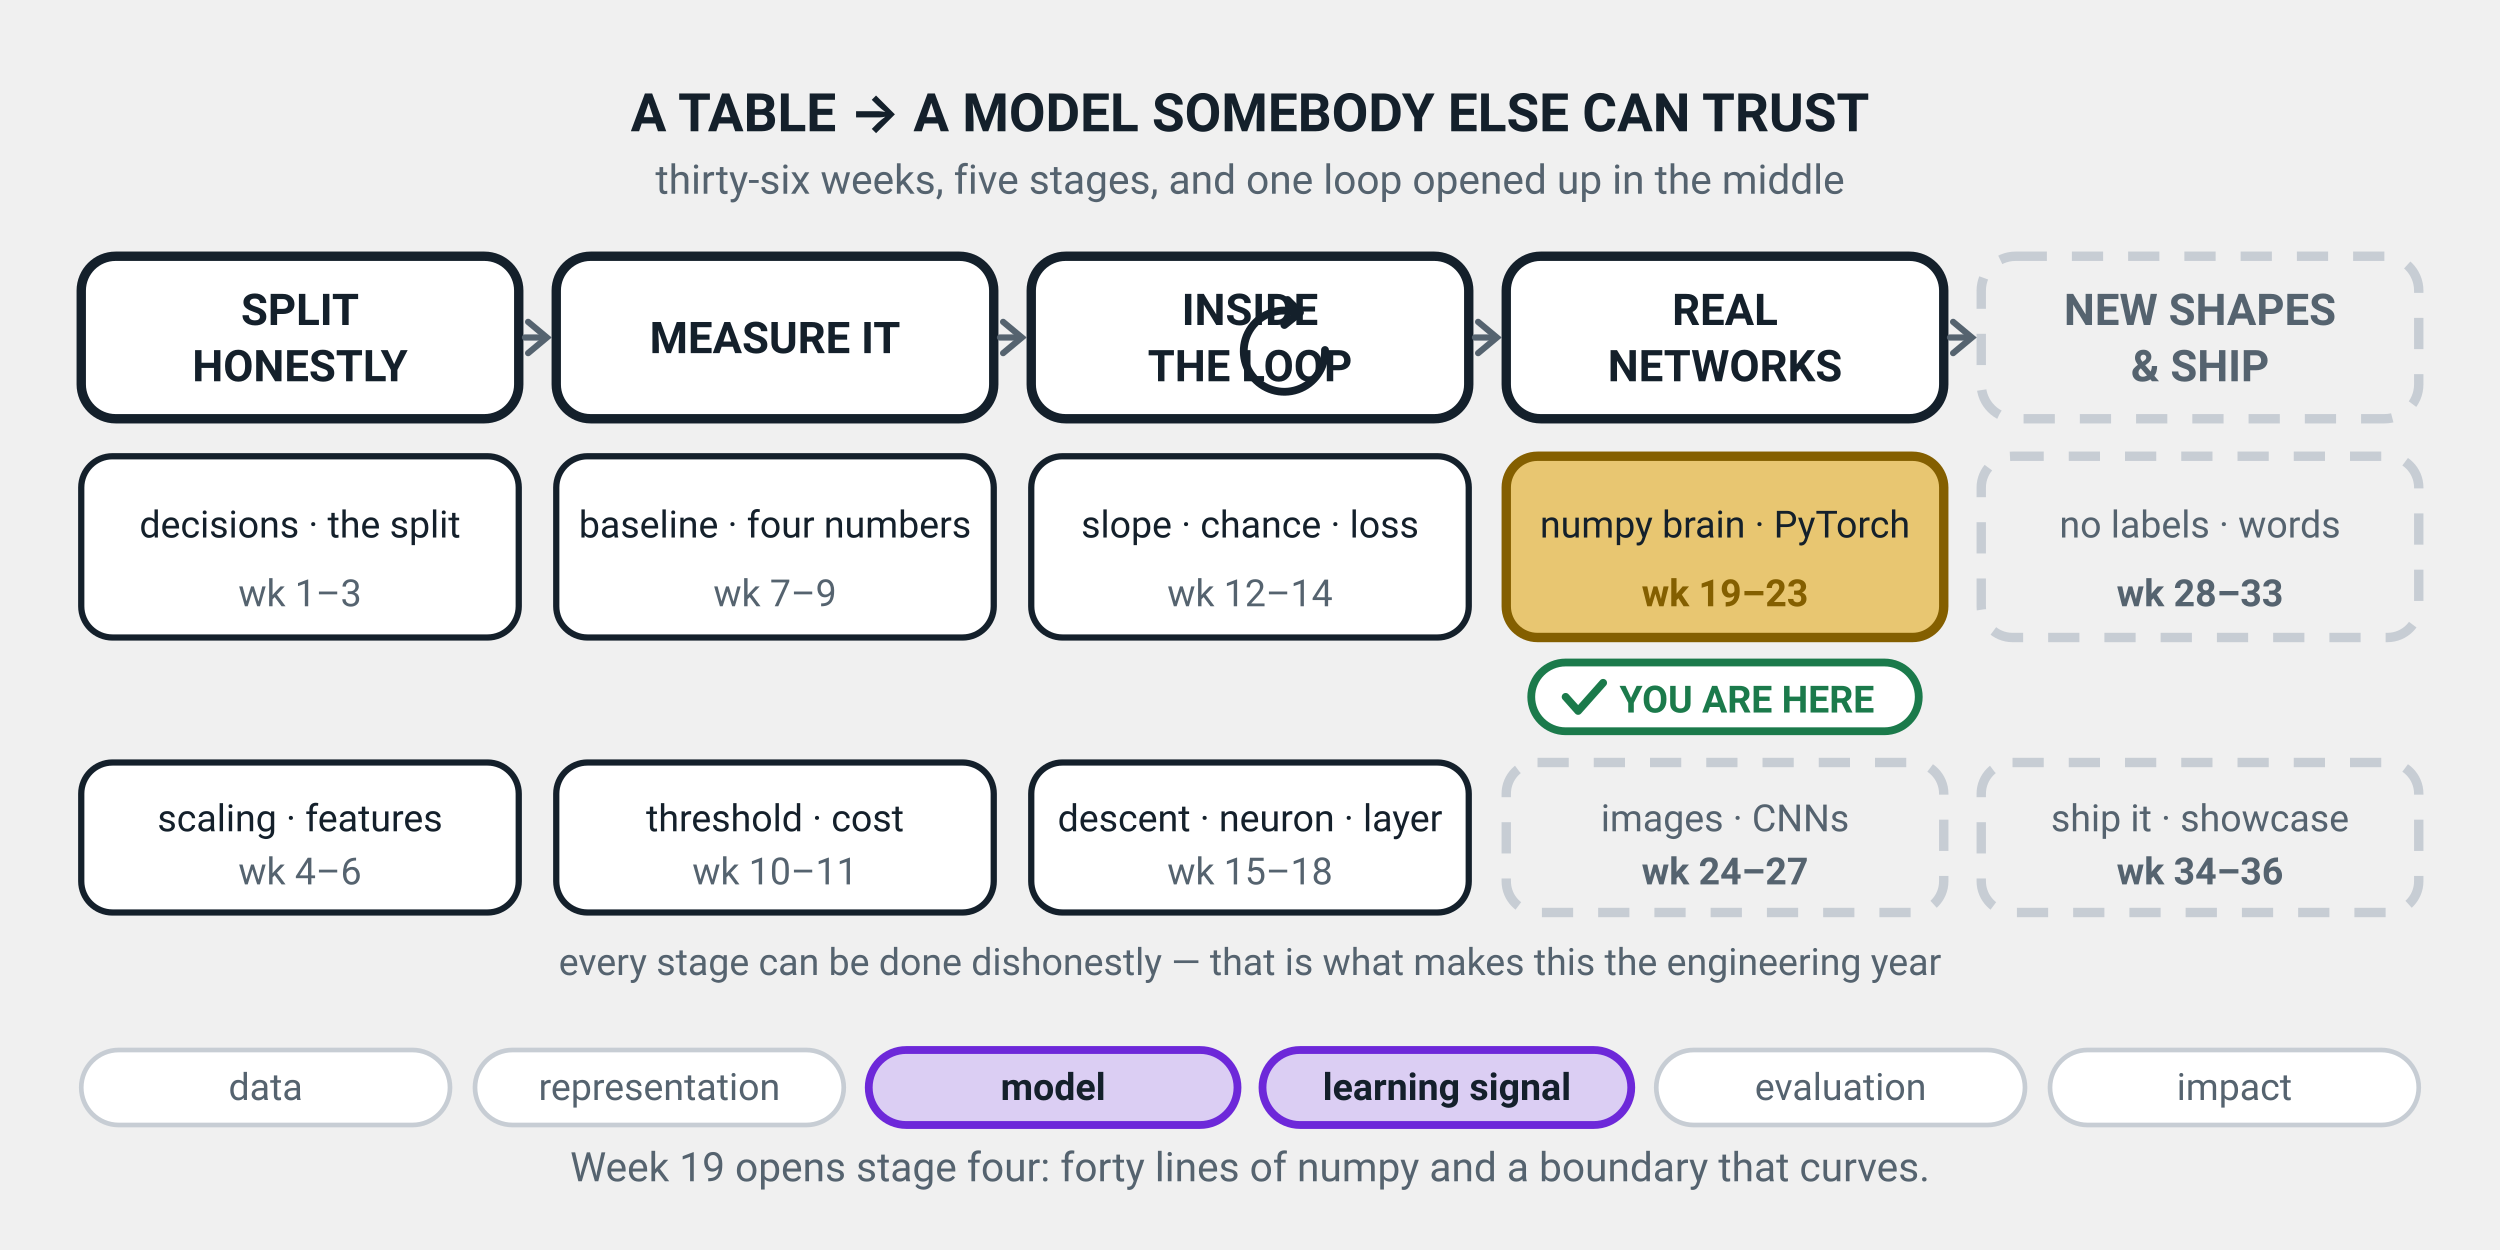
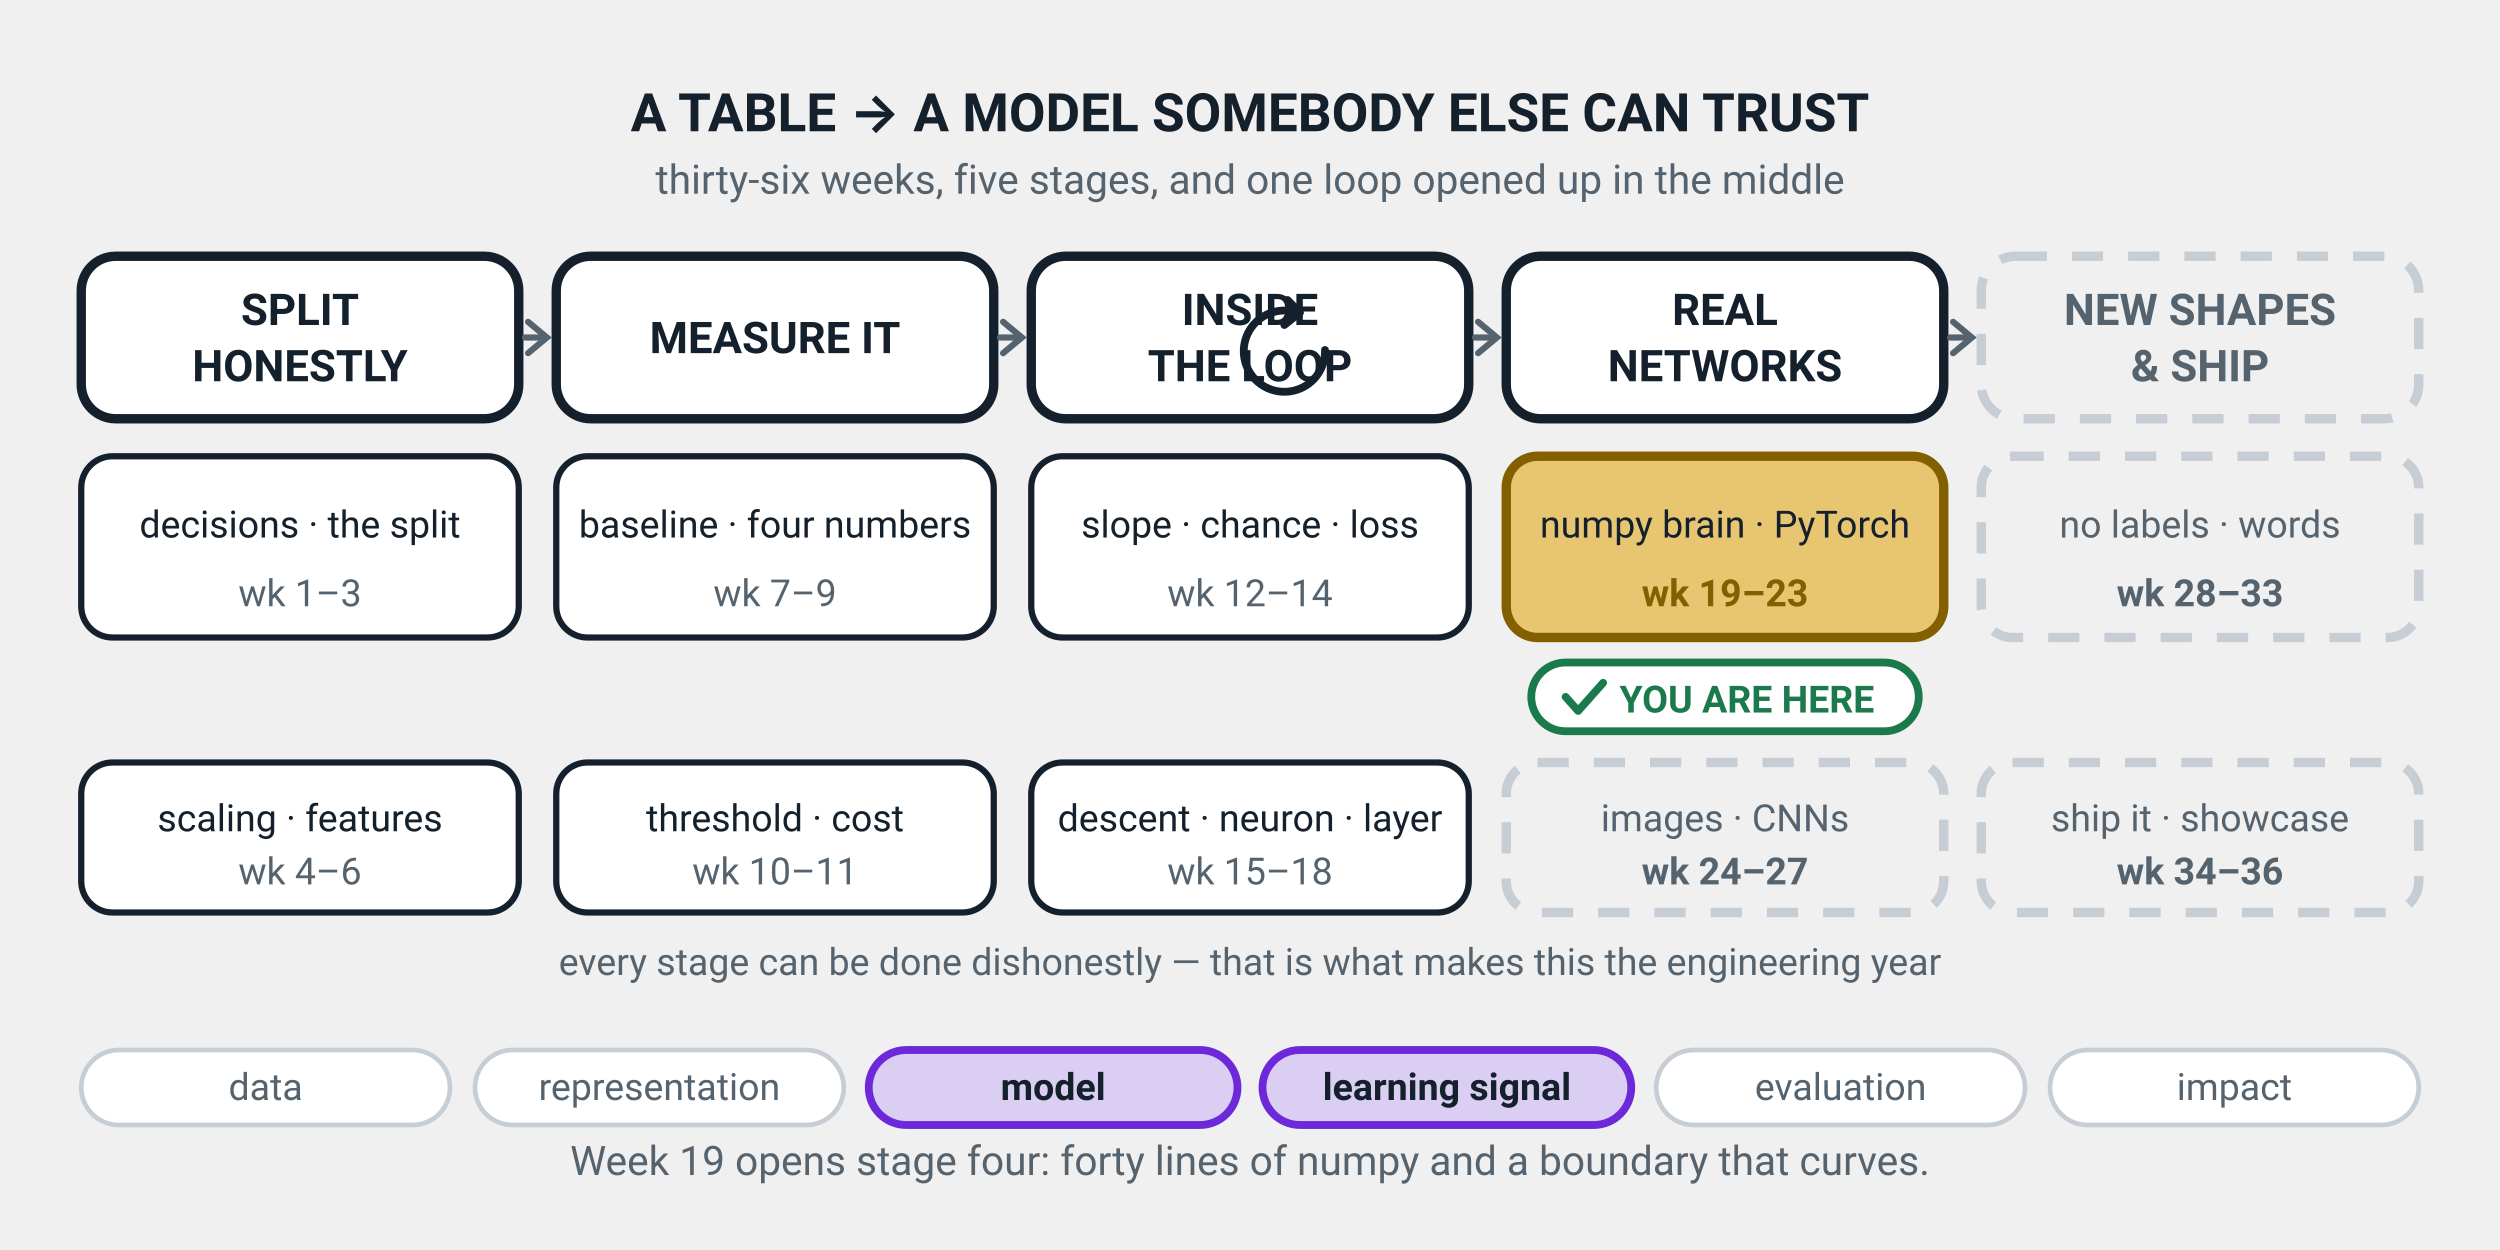
<svg xmlns="http://www.w3.org/2000/svg" viewBox="0 0 800 400" role="img" aria-labelledby="t d" font-family="ui-sans-serif, system-ui, -apple-system, 'Segoe UI', Roboto, sans-serif">
  <text x="400" y="42" text-anchor="middle" font-size="17" font-weight="700" fill="#14202B">
    A TABLE  →  A MODEL SOMEBODY ELSE CAN TRUST</text>
  <text x="400" y="62" text-anchor="middle" font-size="13" fill="#55636F">
    thirty-six weeks, five stages, and one loop opened up in the middle</text>
  <g>
    <rect x="26" y="82" width="140" height="52" rx="11" fill="#FFFFFF" stroke="#14202B" stroke-width="3" />
    <text x="96" y="104" text-anchor="middle" font-size="14" font-weight="700" fill="#14202B">SPLIT</text>
    <text x="96" y="122" text-anchor="middle" font-size="14" font-weight="700" fill="#14202B">HONESTLY</text>
    <rect x="26" y="146" width="140" height="58" rx="10" fill="#FFFFFF" stroke="#14202B" stroke-width="2" />
    <text x="96" y="172" text-anchor="middle" font-size="12" fill="#14202B">decisions · the split</text>
    <text x="96" y="194" text-anchor="middle" font-size="12" fill="#55636F">wk 1–3</text>
    <rect x="26" y="244" width="140" height="48" rx="10" fill="#FFFFFF" stroke="#14202B" stroke-width="2" />
    <text x="96" y="266" text-anchor="middle" font-size="12" fill="#14202B">scaling · features</text>
    <text x="96" y="283" text-anchor="middle" font-size="12" fill="#55636F">wk 4–6</text>
  </g>
  <g>
    <rect x="178" y="82" width="140" height="52" rx="11" fill="#FFFFFF" stroke="#14202B" stroke-width="3" />
    <text x="248" y="113" text-anchor="middle" font-size="14" font-weight="700" fill="#14202B">MEASURE IT</text>
    <rect x="178" y="146" width="140" height="58" rx="10" fill="#FFFFFF" stroke="#14202B" stroke-width="2" />
    <text x="248" y="172" text-anchor="middle" font-size="12" fill="#14202B">baseline · four numbers</text>
    <text x="248" y="194" text-anchor="middle" font-size="12" fill="#55636F">wk 7–9</text>
    <rect x="178" y="244" width="140" height="48" rx="10" fill="#FFFFFF" stroke="#14202B" stroke-width="2" />
    <text x="248" y="266" text-anchor="middle" font-size="12" fill="#14202B">threshold · cost</text>
    <text x="248" y="283" text-anchor="middle" font-size="12" fill="#55636F">wk 10–11</text>
  </g>
  <g>
    <rect x="330" y="82" width="140" height="52" rx="11" fill="#FFFFFF" stroke="#14202B" stroke-width="3" />
    <text x="400" y="104" text-anchor="middle" font-size="14" font-weight="700" fill="#14202B">INSIDE</text>
    <text x="400" y="122" text-anchor="middle" font-size="14" font-weight="700" fill="#14202B">THE LOOP</text>
    <path d="M424 112 a 13 13 0 1 1 -9 -12" fill="none" stroke="#14202B" stroke-width="2.5" stroke-linecap="round" />
    <path d="M412 96 l4 4 -5 4" fill="none" stroke="#14202B" stroke-width="2.5" stroke-linecap="round" stroke-linejoin="round" />
    <rect x="330" y="146" width="140" height="58" rx="10" fill="#FFFFFF" stroke="#14202B" stroke-width="2" />
    <text x="400" y="172" text-anchor="middle" font-size="12" fill="#14202B">slope · chance · loss</text>
    <text x="400" y="194" text-anchor="middle" font-size="12" fill="#55636F">wk 12–14</text>
    <rect x="330" y="244" width="140" height="48" rx="10" fill="#FFFFFF" stroke="#14202B" stroke-width="2" />
    <text x="400" y="266" text-anchor="middle" font-size="12" fill="#14202B">descent · neuron · layer</text>
    <text x="400" y="283" text-anchor="middle" font-size="12" fill="#55636F">wk 15–18</text>
  </g>
  <g>
    <rect x="482" y="82" width="140" height="52" rx="11" fill="#FFFFFF" stroke="#14202B" stroke-width="3" />
    <text x="552" y="104" text-anchor="middle" font-size="14" font-weight="700" fill="#14202B">REAL</text>
    <text x="552" y="122" text-anchor="middle" font-size="14" font-weight="700" fill="#14202B">NETWORKS</text>
    <rect x="482" y="146" width="140" height="58" rx="10" fill="#E8C671" stroke="#845F00" stroke-width="3" />
    <text x="552" y="172" text-anchor="middle" font-size="12" fill="#14202B">numpy brain · PyTorch</text>
    <text x="552" y="194" text-anchor="middle" font-size="12" font-weight="700" fill="#845F00">wk 19–23</text>
    <rect x="490" y="212" width="124" height="22" rx="11" fill="#FFFFFF" stroke="#1B7A4B" stroke-width="2.5" />
    <path d="M501 223 l4 4.5 l8 -9" fill="none" stroke="#1B7A4B" stroke-width="2.5" stroke-linecap="round" stroke-linejoin="round" />
    <text x="559" y="228" text-anchor="middle" font-size="12" font-weight="700" fill="#1B7A4B">YOU ARE HERE</text>
    <rect x="482" y="244" width="140" height="48" rx="10" fill="none" stroke="#C7CDD4" stroke-width="3" stroke-dasharray="10 8" />
    <text x="552" y="266" text-anchor="middle" font-size="12" fill="#55636F">images · CNNs</text>
    <text x="552" y="283" text-anchor="middle" font-size="12" font-weight="700" fill="#55636F">wk 24–27</text>
  </g>
  <g>
    <rect x="634" y="82" width="140" height="52" rx="11" fill="none" stroke="#C7CDD4" stroke-width="3" stroke-dasharray="10 8" />
    <text x="704" y="104" text-anchor="middle" font-size="14" font-weight="700" fill="#55636F">NEW SHAPES</text>
    <text x="704" y="122" text-anchor="middle" font-size="14" font-weight="700" fill="#55636F">&amp; SHIP</text>
    <rect x="634" y="146" width="140" height="58" rx="10" fill="none" stroke="#C7CDD4" stroke-width="3" stroke-dasharray="10 8" />
    <text x="704" y="172" text-anchor="middle" font-size="12" fill="#55636F">no labels · words</text>
    <text x="704" y="194" text-anchor="middle" font-size="12" font-weight="700" fill="#55636F">wk 28–33</text>
    <rect x="634" y="244" width="140" height="48" rx="10" fill="none" stroke="#C7CDD4" stroke-width="3" stroke-dasharray="10 8" />
    <text x="704" y="266" text-anchor="middle" font-size="12" fill="#55636F">ship it · showcase</text>
    <text x="704" y="283" text-anchor="middle" font-size="12" font-weight="700" fill="#55636F">wk 34–36</text>
  </g>
  <g stroke="#55636F" stroke-width="2" fill="none" stroke-linecap="round">
    <path d="M168 108 L174 108" />
    <path d="M169 103 l6 5 -6 5" />
    <path d="M320 108 L326 108" />
    <path d="M321 103 l6 5 -6 5" />
    <path d="M472 108 L478 108" />
    <path d="M473 103 l6 5 -6 5" />
    <path d="M624 108 L630 108" />
    <path d="M625 103 l6 5 -6 5" />
  </g>
  <text x="400" y="312" text-anchor="middle" font-size="12" fill="#55636F">
    every stage can be done dishonestly — that is what makes this the engineering year</text>
  <g font-size="12" text-anchor="middle">
    <rect x="26" y="336" width="118" height="24" rx="12" fill="#FFFFFF" stroke="#C7CDD4" stroke-width="1.5" />
    <text x="85" y="352" fill="#55636F">data</text>
    <rect x="152" y="336" width="118" height="24" rx="12" fill="#FFFFFF" stroke="#C7CDD4" stroke-width="1.5" />
    <text x="211" y="352" fill="#55636F">representation</text>
    <rect x="278" y="336" width="118" height="24" rx="12" fill="#DBCEF3" stroke="#6D28D9" stroke-width="2.5" />
    <text x="337" y="352" font-weight="700" fill="#14202B">model</text>
    <rect x="404" y="336" width="118" height="24" rx="12" fill="#DBCEF3" stroke="#6D28D9" stroke-width="2.5" />
    <text x="463" y="352" font-weight="700" fill="#14202B">learning signal</text>
    <rect x="530" y="336" width="118" height="24" rx="12" fill="#FFFFFF" stroke="#C7CDD4" stroke-width="1.5" />
    <text x="589" y="352" fill="#55636F">evaluation</text>
    <rect x="656" y="336" width="118" height="24" rx="12" fill="#FFFFFF" stroke="#C7CDD4" stroke-width="1.5" />
    <text x="715" y="352" fill="#55636F">impact</text>
  </g>
-   <text x="400" y="378" text-anchor="middle" font-size="13" fill="#55636F">
+   <text x="400" y="376" text-anchor="middle" font-size="13" fill="#55636F">
    Week 19 opens stage four: forty lines of numpy and a boundary that curves.</text>
</svg>
